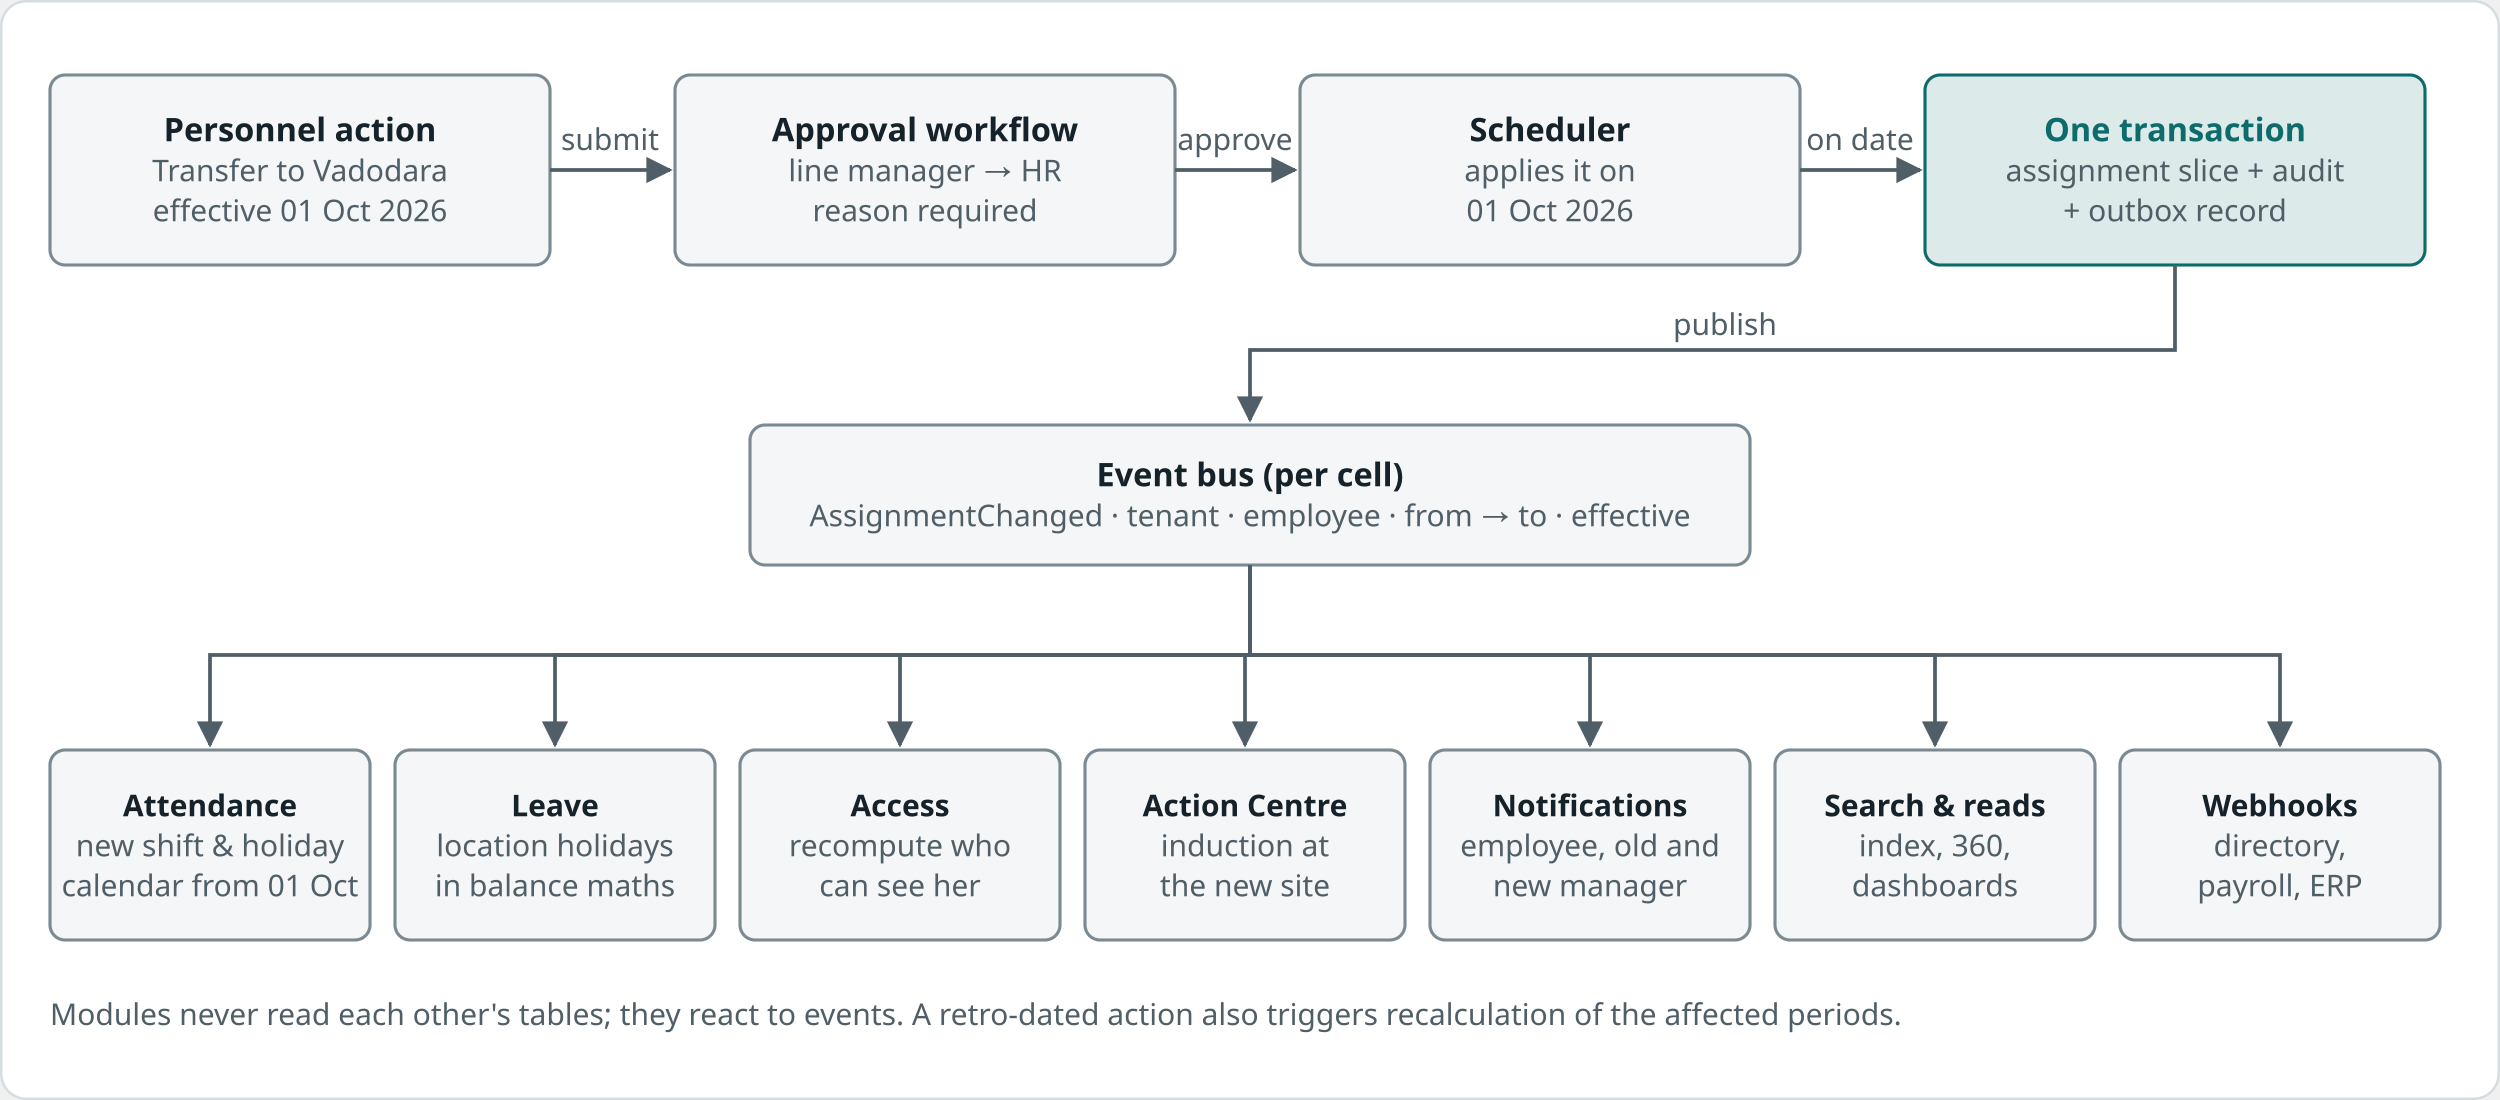
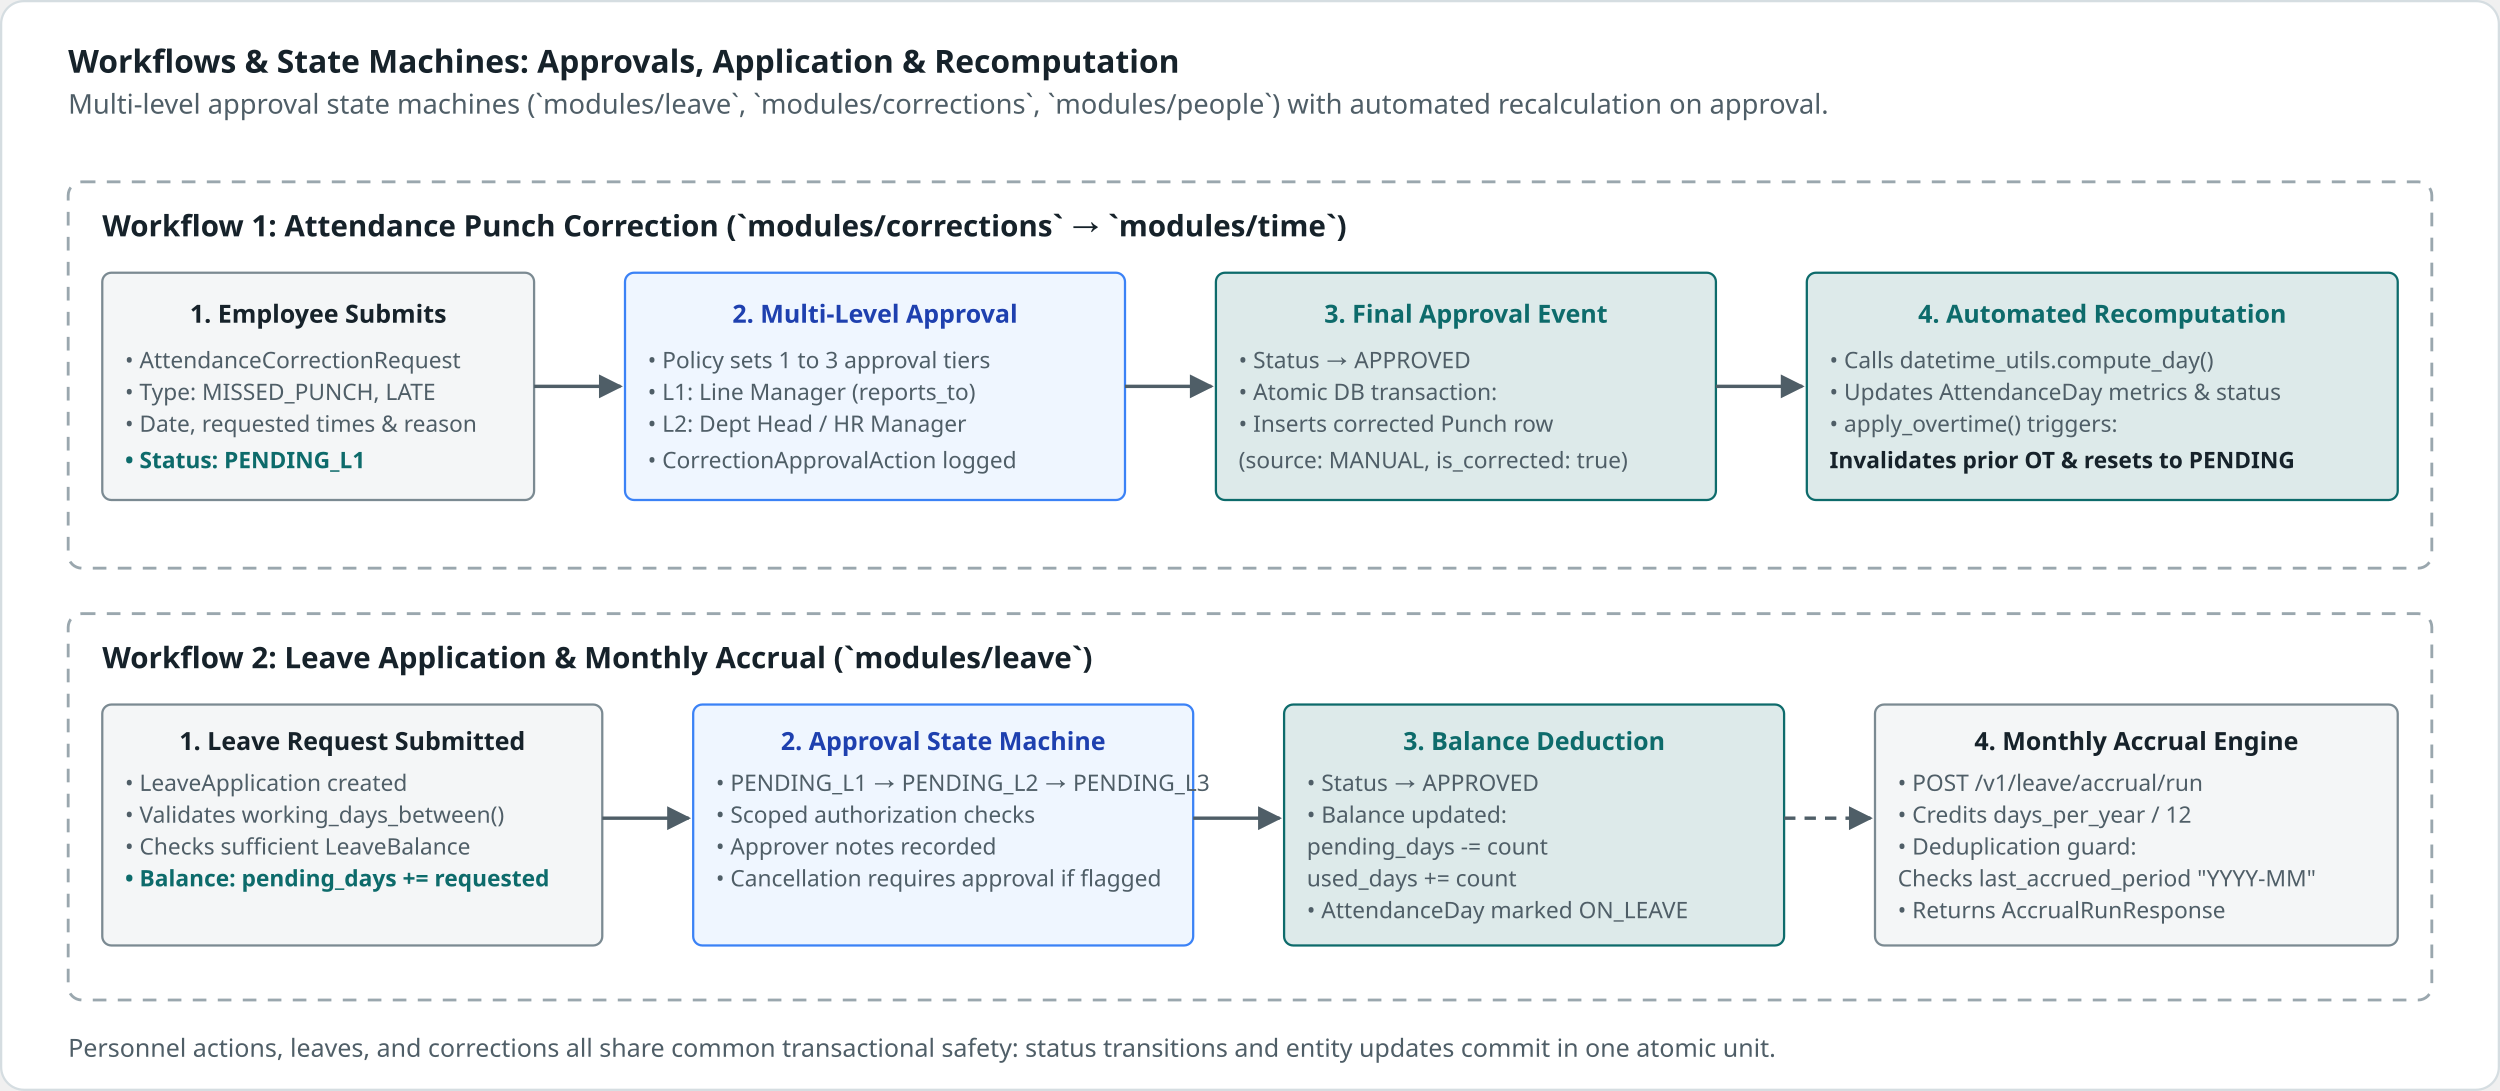
- <svg xmlns="http://www.w3.org/2000/svg" class="dg" viewBox="0 0 1000 440" width="1000" height="440" role="img" aria-label="A personnel action is approved, applied on its effective date as an effective-dated write plus audit entry in one transaction, and published as an event that every other module consumes." font-family="'Noto Sans',system-ui,'Segoe UI',Helvetica,Arial,sans-serif">
-   <style>.bg{fill:#ffffff;stroke:#d5dde1}.n{fill:#f4f6f7;stroke:#7b8a92}.na{fill:#ddeaea;stroke:#0d6b6b}.nx{fill:#ffffff;stroke:#7b8a92;stroke-dasharray:5 4}.np{fill:#eceff1;stroke:#7b8a92}.g{fill:none;stroke:#9aa7ae;stroke-dasharray:6 5}.gs{fill:#f9fbfb;stroke:#9aa7ae}.t{fill:#16222a;font-weight:600}.s{fill:#4f5e67}.ta{fill:#0d6b6b;font-weight:600}.e{fill:none;stroke:#4f5e67;stroke-width:1.5}.ed{fill:none;stroke:#4f5e67;stroke-width:1.5;stroke-dasharray:5 4}.ah{fill:#4f5e67}.l{fill:none;stroke:#b4c0c7;stroke-width:1.25;stroke-dasharray:4 4}</style>
+ <svg xmlns="http://www.w3.org/2000/svg" class="dg" viewBox="0 0 1100 480" width="1100" height="480" role="img" aria-label="Action &amp; Approval Workflows: Multi-tier approval state machine, attendance regularization, and automated recomputation." font-family="'Noto Sans',system-ui,'Segoe UI',Helvetica,Arial,sans-serif">
+   <style>
+     .bg{fill:#ffffff;stroke:#d5dde1}
+     .n{fill:#f4f6f7;stroke:#7b8a92}
+     .na{fill:#ddeaea;stroke:#0d6b6b}
+     .nb{fill:#eff6ff;stroke:#3b82f6}
+     .g{fill:none;stroke:#9aa7ae;stroke-dasharray:6 5}
+     .t{fill:#16222a;font-weight:600}
+     .s{fill:#4f5e67}
+     .ta{fill:#0d6b6b;font-weight:600}
+     .tb{fill:#1e40af;font-weight:600}
+     .e{fill:none;stroke:#4f5e67;stroke-width:1.5}
+     .ed{fill:none;stroke:#4f5e67;stroke-width:1.5;stroke-dasharray:5 4}
+     .ah{fill:#4f5e67}
+   </style>
  <defs>
    <marker id="ah-flow" viewBox="0 0 10 10" refX="9" refY="5" markerWidth="7" markerHeight="7" orient="auto-start-reverse">
      <path class="ah" d="M0,0 L10,5 L0,10 z" />
    </marker>
  </defs>
-   <rect class="bg" x="0.5" y="0.5" width="999" height="439" rx="10" />
-   <rect class="n" x="20" y="30" width="200" height="76" rx="6" stroke-width="1.25" />
-   <text class="t" x="120.0" y="56.5" font-size="13" text-anchor="middle">Personnel action</text>
-   <text class="s" x="120.0" y="72.5" font-size="12" text-anchor="middle">Transfer to Vadodara</text>
-   <text class="s" x="120.0" y="88.5" font-size="12" text-anchor="middle">effective 01 Oct 2026</text>
-   <rect class="n" x="270" y="30" width="200" height="76" rx="6" stroke-width="1.25" />
-   <text class="t" x="370.0" y="56.5" font-size="13" text-anchor="middle">Approval workflow</text>
-   <text class="s" x="370.0" y="72.5" font-size="12" text-anchor="middle">line manager → HR</text>
-   <text class="s" x="370.0" y="88.5" font-size="12" text-anchor="middle">reason required</text>
-   <rect class="n" x="520" y="30" width="200" height="76" rx="6" stroke-width="1.25" />
-   <text class="t" x="620.0" y="56.5" font-size="13" text-anchor="middle">Scheduler</text>
-   <text class="s" x="620.0" y="72.5" font-size="12" text-anchor="middle">applies it on</text>
-   <text class="s" x="620.0" y="88.5" font-size="12" text-anchor="middle">01 Oct 2026</text>
-   <rect class="na" x="770" y="30" width="200" height="76" rx="6" stroke-width="1.25" />
-   <text class="ta" x="870.0" y="56.5" font-size="13" text-anchor="middle">One transaction</text>
-   <text class="s" x="870.0" y="72.5" font-size="12" text-anchor="middle">assignment slice + audit</text>
-   <text class="s" x="870.0" y="88.5" font-size="12" text-anchor="middle">+ outbox record</text>
-   <polyline class="e" points="220,68 268,68" marker-end="url(#ah-flow)" />
-   <text class="s" x="244.0" y="60" font-size="12" text-anchor="middle">submit</text>
-   <polyline class="e" points="470,68 518,68" marker-end="url(#ah-flow)" />
-   <text class="s" x="494.0" y="60" font-size="12" text-anchor="middle">approve</text>
-   <polyline class="e" points="720,68 768,68" marker-end="url(#ah-flow)" />
-   <text class="s" x="744.0" y="60" font-size="12" text-anchor="middle">on date</text>
-   <rect class="n" x="300" y="170" width="400" height="56" rx="6" stroke-width="1.25" />
-   <text class="t" x="500.0" y="194.5" font-size="13" text-anchor="middle">Event bus (per cell)</text>
-   <text class="s" x="500.0" y="210.5" font-size="12" text-anchor="middle">AssignmentChanged · tenant · employee · from → to · effective</text>
-   <polyline class="e" points="870,106 870,140 500,140 500,168" marker-end="url(#ah-flow)" />
-   <text class="s" x="690" y="134" font-size="12" text-anchor="middle">publish</text>
-   <rect class="n" x="20" y="300" width="128" height="76" rx="6" stroke-width="1.25" />
-   <text class="t" x="84.0" y="326.5" font-size="12" text-anchor="middle">Attendance</text>
-   <text class="s" x="84.0" y="342.5" font-size="12" text-anchor="middle">new shift &amp; holiday</text>
-   <text class="s" x="84.0" y="358.5" font-size="12" text-anchor="middle">calendar from 01 Oct</text>
-   <polyline class="e" points="500,226 500,262 84,262 84,298" marker-end="url(#ah-flow)" />
-   <rect class="n" x="158" y="300" width="128" height="76" rx="6" stroke-width="1.25" />
-   <text class="t" x="222.0" y="326.5" font-size="12" text-anchor="middle">Leave</text>
-   <text class="s" x="222.0" y="342.5" font-size="12" text-anchor="middle">location holidays</text>
-   <text class="s" x="222.0" y="358.5" font-size="12" text-anchor="middle">in balance maths</text>
-   <polyline class="e" points="500,226 500,262 222,262 222,298" marker-end="url(#ah-flow)" />
-   <rect class="n" x="296" y="300" width="128" height="76" rx="6" stroke-width="1.25" />
-   <text class="t" x="360.0" y="326.5" font-size="12" text-anchor="middle">Access</text>
-   <text class="s" x="360.0" y="342.5" font-size="12" text-anchor="middle">recompute who</text>
-   <text class="s" x="360.0" y="358.5" font-size="12" text-anchor="middle">can see her</text>
-   <polyline class="e" points="500,226 500,262 360,262 360,298" marker-end="url(#ah-flow)" />
-   <rect class="n" x="434" y="300" width="128" height="76" rx="6" stroke-width="1.25" />
-   <text class="t" x="498.0" y="326.5" font-size="12" text-anchor="middle">Action Centre</text>
-   <text class="s" x="498.0" y="342.5" font-size="12" text-anchor="middle">induction at</text>
-   <text class="s" x="498.0" y="358.5" font-size="12" text-anchor="middle">the new site</text>
-   <polyline class="e" points="500,226 500,262 498,262 498,298" marker-end="url(#ah-flow)" />
-   <rect class="n" x="572" y="300" width="128" height="76" rx="6" stroke-width="1.25" />
-   <text class="t" x="636.0" y="326.5" font-size="12" text-anchor="middle">Notifications</text>
-   <text class="s" x="636.0" y="342.5" font-size="12" text-anchor="middle">employee, old and</text>
-   <text class="s" x="636.0" y="358.5" font-size="12" text-anchor="middle">new manager</text>
-   <polyline class="e" points="500,226 500,262 636,262 636,298" marker-end="url(#ah-flow)" />
-   <rect class="n" x="710" y="300" width="128" height="76" rx="6" stroke-width="1.25" />
-   <text class="t" x="774.0" y="326.5" font-size="12" text-anchor="middle">Search &amp; reads</text>
-   <text class="s" x="774.0" y="342.5" font-size="12" text-anchor="middle">index, 360,</text>
-   <text class="s" x="774.0" y="358.5" font-size="12" text-anchor="middle">dashboards</text>
-   <polyline class="e" points="500,226 500,262 774,262 774,298" marker-end="url(#ah-flow)" />
-   <rect class="n" x="848" y="300" width="128" height="76" rx="6" stroke-width="1.25" />
-   <text class="t" x="912.0" y="326.5" font-size="12" text-anchor="middle">Webhooks</text>
-   <text class="s" x="912.0" y="342.5" font-size="12" text-anchor="middle">directory,</text>
-   <text class="s" x="912.0" y="358.5" font-size="12" text-anchor="middle">payroll, ERP</text>
-   <polyline class="e" points="500,226 500,262 912,262 912,298" marker-end="url(#ah-flow)" />
-   <text class="s" x="20" y="410" font-size="12" text-anchor="start">Modules never read each other's tables; they react to events. A retro-dated action also triggers recalculation of the affected periods.</text>
+   <rect class="bg" x="0.5" y="0.5" width="1099" height="479" rx="10" />
+   <text class="t" x="30" y="32" font-size="14">Workflows &amp; State Machines: Approvals, Application &amp; Recomputation</text>
+   <text class="s" x="30" y="50" font-size="12">Multi-level approval state machines (`modules/leave`, `modules/corrections`, `modules/people`) with automated recalculation on approval.</text>
+   <rect class="g" x="30" y="80" width="1040" height="170" rx="6" stroke-width="1.25" />
+   <text class="t" x="45" y="104" font-size="13">Workflow 1: Attendance Punch Correction (`modules/corrections` → `modules/time`)</text>
+   <rect class="n" x="45" y="120" width="190" height="100" rx="4" />
+   <text class="t" x="140" y="142" font-size="11" text-anchor="middle">1. Employee Submits</text>
+   <text class="s" x="55" y="162" font-size="10">• AttendanceCorrectionRequest</text>
+   <text class="s" x="55" y="176" font-size="10">• Type: MISSED_PUNCH, LATE</text>
+   <text class="s" x="55" y="190" font-size="10">• Date, requested times &amp; reason</text>
+   <text class="ta" x="55" y="206" font-size="10">• Status: PENDING_L1</text>
+   <rect class="nb" x="275" y="120" width="220" height="100" rx="4" />
+   <text class="tb" x="385" y="142" font-size="11" text-anchor="middle">2. Multi-Level Approval</text>
+   <text class="s" x="285" y="162" font-size="10">• Policy sets 1 to 3 approval tiers</text>
+   <text class="s" x="285" y="176" font-size="10">• L1: Line Manager (reports_to)</text>
+   <text class="s" x="285" y="190" font-size="10">• L2: Dept Head / HR Manager</text>
+   <text class="s" x="285" y="206" font-size="10">• CorrectionApprovalAction logged</text>
+   <polyline class="e" points="235,170 273,170" marker-end="url(#ah-flow)" />
+   <rect class="na" x="535" y="120" width="220" height="100" rx="4" />
+   <text class="ta" x="645" y="142" font-size="11" text-anchor="middle">3. Final Approval Event</text>
+   <text class="s" x="545" y="162" font-size="10">• Status → APPROVED</text>
+   <text class="s" x="545" y="176" font-size="10">• Atomic DB transaction:</text>
+   <text class="s" x="545" y="190" font-size="10">• Inserts corrected Punch row</text>
+   <text class="s" x="545" y="206" font-size="10">  (source: MANUAL, is_corrected: true)</text>
+   <polyline class="e" points="495,170 533,170" marker-end="url(#ah-flow)" />
+   <rect class="na" x="795" y="120" width="260" height="100" rx="4" />
+   <text class="ta" x="925" y="142" font-size="11" text-anchor="middle">4. Automated Recomputation</text>
+   <text class="s" x="805" y="162" font-size="10">• Calls datetime_utils.compute_day()</text>
+   <text class="s" x="805" y="176" font-size="10">• Updates AttendanceDay metrics &amp; status</text>
+   <text class="s" x="805" y="190" font-size="10">• apply_overtime() triggers:</text>
+   <text class="t" x="805" y="206" font-size="10">  Invalidates prior OT &amp; resets to PENDING</text>
+   <polyline class="e" points="755,170 793,170" marker-end="url(#ah-flow)" />
+   <rect class="g" x="30" y="270" width="1040" height="170" rx="6" stroke-width="1.25" />
+   <text class="t" x="45" y="294" font-size="13">Workflow 2: Leave Application &amp; Monthly Accrual (`modules/leave`)</text>
+   <rect class="n" x="45" y="310" width="220" height="106" rx="4" />
+   <text class="t" x="155" y="330" font-size="11" text-anchor="middle">1. Leave Request Submitted</text>
+   <text class="s" x="55" y="348" font-size="10">• LeaveApplication created</text>
+   <text class="s" x="55" y="362" font-size="10">• Validates working_days_between()</text>
+   <text class="s" x="55" y="376" font-size="10">• Checks sufficient LeaveBalance</text>
+   <text class="ta" x="55" y="390" font-size="10">• Balance: pending_days += requested</text>
+   <rect class="nb" x="305" y="310" width="220" height="106" rx="4" />
+   <text class="tb" x="415" y="330" font-size="11" text-anchor="middle">2. Approval State Machine</text>
+   <text class="s" x="315" y="348" font-size="10">• PENDING_L1 → PENDING_L2 → PENDING_L3</text>
+   <text class="s" x="315" y="362" font-size="10">• Scoped authorization checks</text>
+   <text class="s" x="315" y="376" font-size="10">• Approver notes recorded</text>
+   <text class="s" x="315" y="390" font-size="10">• Cancellation requires approval if flagged</text>
+   <polyline class="e" points="265,360 303,360" marker-end="url(#ah-flow)" />
+   <rect class="na" x="565" y="310" width="220" height="106" rx="4" />
+   <text class="ta" x="675" y="330" font-size="11" text-anchor="middle">3. Balance Deduction</text>
+   <text class="s" x="575" y="348" font-size="10">• Status → APPROVED</text>
+   <text class="s" x="575" y="362" font-size="10">• Balance updated:</text>
+   <text class="s" x="575" y="376" font-size="10">  pending_days -= count</text>
+   <text class="s" x="575" y="390" font-size="10">  used_days += count</text>
+   <text class="s" x="575" y="404" font-size="10">• AttendanceDay marked ON_LEAVE</text>
+   <polyline class="e" points="525,360 563,360" marker-end="url(#ah-flow)" />
+   <rect class="n" x="825" y="310" width="230" height="106" rx="4" />
+   <text class="t" x="940" y="330" font-size="11" text-anchor="middle">4. Monthly Accrual Engine</text>
+   <text class="s" x="835" y="348" font-size="10">• POST /v1/leave/accrual/run</text>
+   <text class="s" x="835" y="362" font-size="10">• Credits days_per_year / 12</text>
+   <text class="s" x="835" y="376" font-size="10">• Deduplication guard:</text>
+   <text class="s" x="835" y="390" font-size="10">  Checks last_accrued_period "YYYY-MM"</text>
+   <text class="s" x="835" y="404" font-size="10">• Returns AccrualRunResponse</text>
+   <polyline class="ed" points="785,360 823,360" marker-end="url(#ah-flow)" />
+   <text class="s" x="30" y="465" font-size="11">Personnel actions, leaves, and corrections all share common transactional safety: status transitions and entity updates commit in one atomic unit.</text>
</svg>
